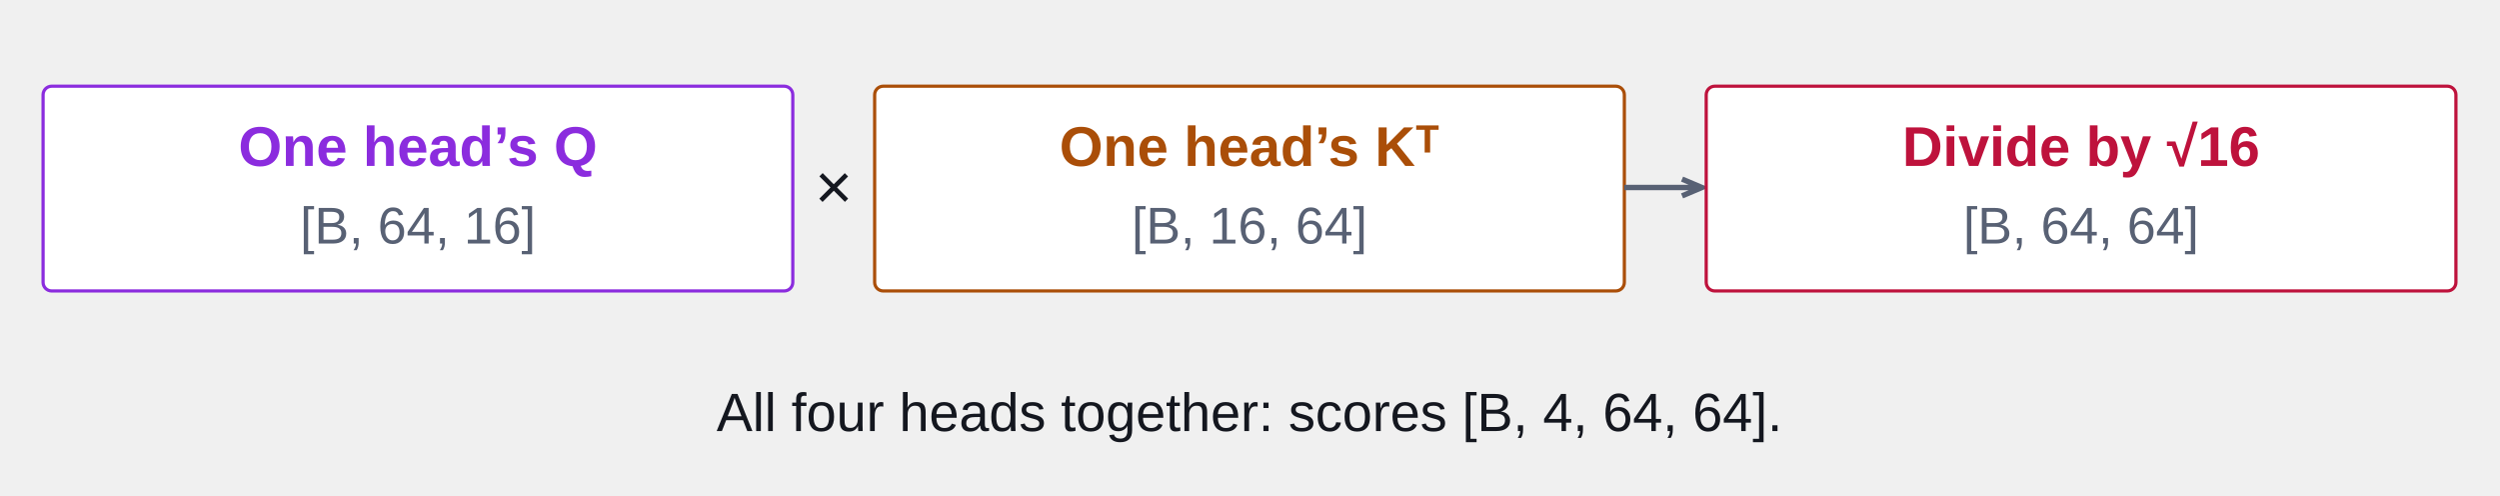
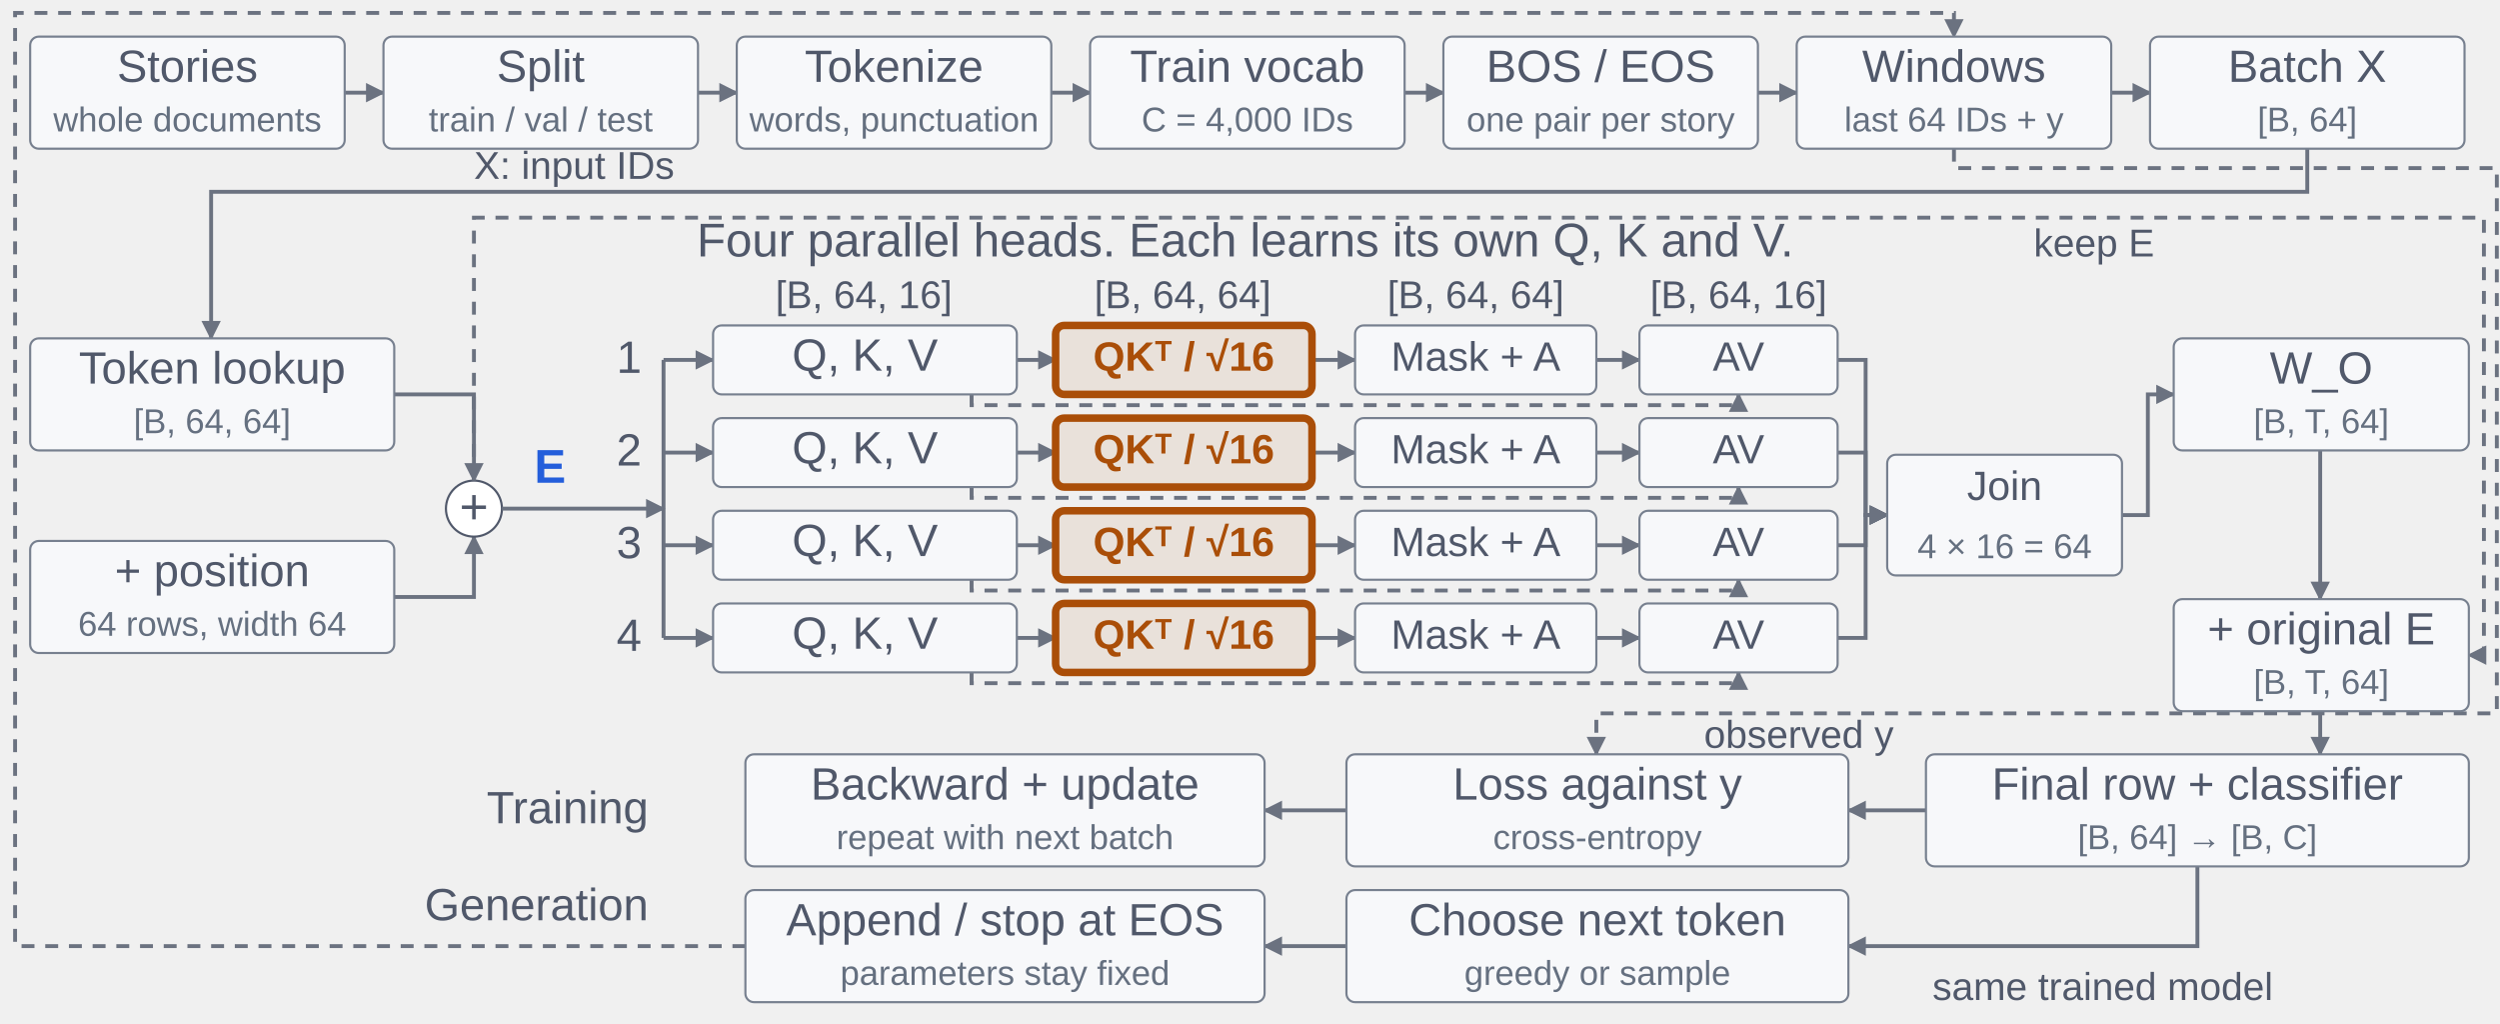
- <svg xmlns="http://www.w3.org/2000/svg" viewBox="0 0 1160 230" role="img" aria-label="One head’s Q → One head’s Kᵀ → Divide by √16" style="font-family:Avenir Next,Segoe UI,Arial,sans-serif">
-   <g>
-     <rect x="20.0" y="40" width="348.0" height="95" rx="4" fill="white" stroke="#8b2cde" stroke-width="1.5" />
-     <text x="194.0" y="77" font-size="26" fill="#8b2cde" text-anchor="middle" font-weight="650">One head’s Q</text>
-     <text x="194.0" y="113" font-size="24" fill="#586174" text-anchor="middle" font-weight="500">[B, 64, 16]</text>
-   </g>
-   <text x="387.0" y="97" font-size="30" fill="#14171f" text-anchor="middle" font-weight="500">×</text>
-   <g>
-     <rect x="406.0" y="40" width="348.0" height="95" rx="4" fill="white" stroke="#aa4e08" stroke-width="1.5" />
-     <text x="580.0" y="77" font-size="26" fill="#aa4e08" text-anchor="middle" font-weight="650">One head’s Kᵀ</text>
-     <text x="580.0" y="113" font-size="24" fill="#586174" text-anchor="middle" font-weight="500">[B, 16, 64]</text>
-   </g>
-   <path d="M754.0 87 L790.0 87 M780.789 90.894 L790.0 87 L780.789 83.106" fill="none" stroke="#586174" stroke-width="2.5" />
-   <g>
-     <rect x="792.0" y="40" width="348.0" height="95" rx="4" fill="white" stroke="#be123c" stroke-width="1.5" />
-     <text x="966.0" y="77" font-size="26" fill="#be123c" text-anchor="middle" font-weight="650">Divide by √16</text>
-     <text x="966.0" y="113" font-size="24" fill="#586174" text-anchor="middle" font-weight="500">[B, 64, 64]</text>
-   </g>
-   <text x="580" y="200" font-size="25" fill="#14171f" text-anchor="middle" font-weight="500">All four heads together: scores [B, 4, 64, 64].</text>
+ <svg xmlns="http://www.w3.org/2000/svg" viewBox="0 0 1160 475" role="img" aria-label="Complete TinyStories pipeline; highlighted: scores0, scores1, scores2, scores3" data-pipeline="tinystories" data-focus="scores0 scores1 scores2 scores3" style="font-family:Avenir Next,Segoe UI,Arial,sans-serif">
+   <defs>
+     <marker id="ts-s04-cap-scores-arrow" viewBox="0 0 10 10" refX="9" refY="5" markerWidth="5" markerHeight="5" orient="auto-start-reverse">
+       <path d="M0 0L10 5L0 10Z" fill="#6b7280" />
+     </marker>
+   </defs>
+   <path data-edge="stories:split" d="M160 43H178" fill="none" stroke="#6b7280" stroke-width="1.8" marker-end="url(#ts-s04-cap-scores-arrow)" />
+   <path data-edge="split:tokens" d="M324 43H342" fill="none" stroke="#6b7280" stroke-width="1.8" marker-end="url(#ts-s04-cap-scores-arrow)" />
+   <path data-edge="tokens:vocab" d="M488 43H506" fill="none" stroke="#6b7280" stroke-width="1.8" marker-end="url(#ts-s04-cap-scores-arrow)" />
+   <path data-edge="vocab:boundaries" d="M652 43H670" fill="none" stroke="#6b7280" stroke-width="1.8" marker-end="url(#ts-s04-cap-scores-arrow)" />
+   <path data-edge="boundaries:windows" d="M816 43H834" fill="none" stroke="#6b7280" stroke-width="1.8" marker-end="url(#ts-s04-cap-scores-arrow)" />
+   <path data-edge="windows:batch" d="M980 43H998" fill="none" stroke="#6b7280" stroke-width="1.8" marker-end="url(#ts-s04-cap-scores-arrow)" />
+   <path data-edge="batch:lookup" d="M1071 69V89H98V157" fill="none" stroke="#6b7280" stroke-width="1.8" marker-end="url(#ts-s04-cap-scores-arrow)" />
+   <text x="220" y="83" font-size="18" text-anchor="start" fill="#50586a" font-weight="500">X: input IDs</text>
+   <path data-edge="windows:loss" d="M907 69V78H1159V331H741V350" fill="none" stroke="#6b7280" stroke-width="1.8" stroke-dasharray="6 5" marker-end="url(#ts-s04-cap-scores-arrow)" />
+   <text x="835" y="347" font-size="18" text-anchor="middle" fill="#50586a" font-weight="500">observed y</text>
+   <path data-edge="lookup:E" d="M183 183H220V223" fill="none" stroke="#6b7280" stroke-width="1.8" marker-end="url(#ts-s04-cap-scores-arrow)" />
+   <path data-edge="position:E" d="M183 277H220V249" fill="none" stroke="#6b7280" stroke-width="1.8" marker-end="url(#ts-s04-cap-scores-arrow)" />
+   <circle cx="220" cy="236" r="13" fill="white" stroke="#50586a" />
+   <text x="220" y="243" font-size="23" text-anchor="middle" fill="#50586a" font-weight="500">+</text>
+   <text x="248" y="224" font-size="22" text-anchor="start" fill="#245edb" font-weight="650">E</text>
+   <path data-edge="E:qkv" d="M233 236H308" fill="none" stroke="#6b7280" stroke-width="1.8" marker-end="url(#ts-s04-cap-scores-arrow)" />
+   <path d="M308 167V296" fill="none" stroke="#6b7280" stroke-width="1.8" />
+   <text x="578" y="119" font-size="22" text-anchor="middle" fill="#50586a" font-weight="500">Four parallel heads. Each learns its own Q, K and V.</text>
+   <text x="401" y="143" font-size="18" text-anchor="middle" fill="#50586a" font-weight="500">[B, 64, 16]</text>
+   <text x="549" y="143" font-size="18" text-anchor="middle" fill="#50586a" font-weight="500">[B, 64, 64]</text>
+   <text x="685" y="143" font-size="18" text-anchor="middle" fill="#50586a" font-weight="500">[B, 64, 64]</text>
+   <text x="807" y="143" font-size="18" text-anchor="middle" fill="#50586a" font-weight="500">[B, 64, 16]</text>
+   <text x="292" y="173" font-size="21" text-anchor="middle" fill="#50586a" font-weight="500">1</text>
+   <path data-edge="E:qkv0" d="M308 167H331" fill="none" stroke="#6b7280" stroke-width="1.8" marker-end="url(#ts-s04-cap-scores-arrow)" />
+   <path data-edge="qkv0:scores0" d="M472 167H490" fill="none" stroke="#6b7280" stroke-width="1.8" marker-end="url(#ts-s04-cap-scores-arrow)" />
+   <path data-edge="scores0:weights0" d="M609 167H629" fill="none" stroke="#6b7280" stroke-width="1.8" marker-end="url(#ts-s04-cap-scores-arrow)" />
+   <path data-edge="weights0:mix0" d="M741 167H761" fill="none" stroke="#6b7280" stroke-width="1.8" marker-end="url(#ts-s04-cap-scores-arrow)" />
+   <path data-edge="qkv0:mix0" d="M451 183V188H807V183" fill="none" stroke="#6b7280" stroke-width="1.8" stroke-dasharray="6 5" marker-end="url(#ts-s04-cap-scores-arrow)" />
+   <path data-edge="mix0:join" d="M853 167H866V239H876" fill="none" stroke="#6b7280" stroke-width="1.8" marker-end="url(#ts-s04-cap-scores-arrow)" />
+   <text x="292" y="216" font-size="21" text-anchor="middle" fill="#50586a" font-weight="500">2</text>
+   <path data-edge="E:qkv1" d="M308 210H331" fill="none" stroke="#6b7280" stroke-width="1.8" marker-end="url(#ts-s04-cap-scores-arrow)" />
+   <path data-edge="qkv1:scores1" d="M472 210H490" fill="none" stroke="#6b7280" stroke-width="1.8" marker-end="url(#ts-s04-cap-scores-arrow)" />
+   <path data-edge="scores1:weights1" d="M609 210H629" fill="none" stroke="#6b7280" stroke-width="1.8" marker-end="url(#ts-s04-cap-scores-arrow)" />
+   <path data-edge="weights1:mix1" d="M741 210H761" fill="none" stroke="#6b7280" stroke-width="1.8" marker-end="url(#ts-s04-cap-scores-arrow)" />
+   <path data-edge="qkv1:mix1" d="M451 226V231H807V226" fill="none" stroke="#6b7280" stroke-width="1.8" stroke-dasharray="6 5" marker-end="url(#ts-s04-cap-scores-arrow)" />
+   <path data-edge="mix1:join" d="M853 210H866V239H876" fill="none" stroke="#6b7280" stroke-width="1.8" marker-end="url(#ts-s04-cap-scores-arrow)" />
+   <text x="292" y="259" font-size="21" text-anchor="middle" fill="#50586a" font-weight="500">3</text>
+   <path data-edge="E:qkv2" d="M308 253H331" fill="none" stroke="#6b7280" stroke-width="1.8" marker-end="url(#ts-s04-cap-scores-arrow)" />
+   <path data-edge="qkv2:scores2" d="M472 253H490" fill="none" stroke="#6b7280" stroke-width="1.8" marker-end="url(#ts-s04-cap-scores-arrow)" />
+   <path data-edge="scores2:weights2" d="M609 253H629" fill="none" stroke="#6b7280" stroke-width="1.8" marker-end="url(#ts-s04-cap-scores-arrow)" />
+   <path data-edge="weights2:mix2" d="M741 253H761" fill="none" stroke="#6b7280" stroke-width="1.8" marker-end="url(#ts-s04-cap-scores-arrow)" />
+   <path data-edge="qkv2:mix2" d="M451 269V274H807V269" fill="none" stroke="#6b7280" stroke-width="1.8" stroke-dasharray="6 5" marker-end="url(#ts-s04-cap-scores-arrow)" />
+   <path data-edge="mix2:join" d="M853 253H866V239H876" fill="none" stroke="#6b7280" stroke-width="1.8" marker-end="url(#ts-s04-cap-scores-arrow)" />
+   <text x="292" y="302" font-size="21" text-anchor="middle" fill="#50586a" font-weight="500">4</text>
+   <path data-edge="E:qkv3" d="M308 296H331" fill="none" stroke="#6b7280" stroke-width="1.8" marker-end="url(#ts-s04-cap-scores-arrow)" />
+   <path data-edge="qkv3:scores3" d="M472 296H490" fill="none" stroke="#6b7280" stroke-width="1.8" marker-end="url(#ts-s04-cap-scores-arrow)" />
+   <path data-edge="scores3:weights3" d="M609 296H629" fill="none" stroke="#6b7280" stroke-width="1.8" marker-end="url(#ts-s04-cap-scores-arrow)" />
+   <path data-edge="weights3:mix3" d="M741 296H761" fill="none" stroke="#6b7280" stroke-width="1.8" marker-end="url(#ts-s04-cap-scores-arrow)" />
+   <path data-edge="qkv3:mix3" d="M451 312V317H807V312" fill="none" stroke="#6b7280" stroke-width="1.8" stroke-dasharray="6 5" marker-end="url(#ts-s04-cap-scores-arrow)" />
+   <path data-edge="mix3:join" d="M853 296H866V239H876" fill="none" stroke="#6b7280" stroke-width="1.8" marker-end="url(#ts-s04-cap-scores-arrow)" />
+   <path data-edge="join:project" d="M985 239H997V183H1009" fill="none" stroke="#6b7280" stroke-width="1.8" marker-end="url(#ts-s04-cap-scores-arrow)" />
+   <path data-edge="project:residual" d="M1077 209V278" fill="none" stroke="#6b7280" stroke-width="1.8" marker-end="url(#ts-s04-cap-scores-arrow)" />
+   <path data-edge="E:residual" d="M220 223V101H1153V304H1146" fill="none" stroke="#6b7280" stroke-width="1.8" stroke-dasharray="6 5" marker-end="url(#ts-s04-cap-scores-arrow)" />
+   <text x="972" y="119" font-size="18" text-anchor="middle" fill="#50586a" font-weight="500">keep E</text>
+   <path data-edge="residual:predict" d="M1077 330V350" fill="none" stroke="#6b7280" stroke-width="1.8" marker-end="url(#ts-s04-cap-scores-arrow)" />
+   <path data-edge="predict:loss" d="M894 376H858" fill="none" stroke="#6b7280" stroke-width="1.8" marker-end="url(#ts-s04-cap-scores-arrow)" />
+   <path data-edge="loss:train" d="M625 376H587" fill="none" stroke="#6b7280" stroke-width="1.8" marker-end="url(#ts-s04-cap-scores-arrow)" />
+   <text x="301" y="382" font-size="21" text-anchor="end" fill="#50586a" font-weight="500">Training</text>
+   <path data-edge="predict:decode" d="M1020 402V439H858" fill="none" stroke="#6b7280" stroke-width="1.8" marker-end="url(#ts-s04-cap-scores-arrow)" />
+   <path data-edge="decode:append" d="M625 439H587" fill="none" stroke="#6b7280" stroke-width="1.8" marker-end="url(#ts-s04-cap-scores-arrow)" />
+   <text x="301" y="427" font-size="21" text-anchor="end" fill="#50586a" font-weight="500">Generation</text>
+   <text x="897" y="464" font-size="18" text-anchor="start" fill="#50586a" font-weight="500">same trained model</text>
+   <path data-edge="append:windows" d="M346 439H7V6H907V17" fill="none" stroke="#6b7280" stroke-width="1.8" stroke-dasharray="6 5" marker-end="url(#ts-s04-cap-scores-arrow)" />
+   <g data-stage="stories" data-active="false">
+     <rect x="14" y="17" width="146" height="52" rx="4" fill="#f7f8fa" stroke="#77808f" stroke-width="1" />
+     <text x="87.0" y="38" font-size="21" text-anchor="middle" fill="#50586a" font-weight="500">Stories</text>
+     <text x="87.0" y="61" font-size="16" text-anchor="middle" fill="#657080" font-weight="500">whole documents</text>
+   </g>
+   <g data-stage="split" data-active="false">
+     <rect x="178" y="17" width="146" height="52" rx="4" fill="#f7f8fa" stroke="#77808f" stroke-width="1" />
+     <text x="251.0" y="38" font-size="21" text-anchor="middle" fill="#50586a" font-weight="500">Split</text>
+     <text x="251.0" y="61" font-size="16" text-anchor="middle" fill="#657080" font-weight="500">train / val / test</text>
+   </g>
+   <g data-stage="tokens" data-active="false">
+     <rect x="342" y="17" width="146" height="52" rx="4" fill="#f7f8fa" stroke="#77808f" stroke-width="1" />
+     <text x="415.0" y="38" font-size="21" text-anchor="middle" fill="#50586a" font-weight="500">Tokenize</text>
+     <text x="415.0" y="61" font-size="16" text-anchor="middle" fill="#657080" font-weight="500">words, punctuation</text>
+   </g>
+   <g data-stage="vocab" data-active="false">
+     <rect x="506" y="17" width="146" height="52" rx="4" fill="#f7f8fa" stroke="#77808f" stroke-width="1" />
+     <text x="579.0" y="38" font-size="21" text-anchor="middle" fill="#50586a" font-weight="500">Train vocab</text>
+     <text x="579.0" y="61" font-size="16" text-anchor="middle" fill="#657080" font-weight="500">C = 4,000 IDs</text>
+   </g>
+   <g data-stage="boundaries" data-active="false">
+     <rect x="670" y="17" width="146" height="52" rx="4" fill="#f7f8fa" stroke="#77808f" stroke-width="1" />
+     <text x="743.0" y="38" font-size="21" text-anchor="middle" fill="#50586a" font-weight="500">BOS / EOS</text>
+     <text x="743.0" y="61" font-size="16" text-anchor="middle" fill="#657080" font-weight="500">one pair per story</text>
+   </g>
+   <g data-stage="windows" data-active="false">
+     <rect x="834" y="17" width="146" height="52" rx="4" fill="#f7f8fa" stroke="#77808f" stroke-width="1" />
+     <text x="907.0" y="38" font-size="21" text-anchor="middle" fill="#50586a" font-weight="500">Windows</text>
+     <text x="907.0" y="61" font-size="16" text-anchor="middle" fill="#657080" font-weight="500">last 64 IDs + y</text>
+   </g>
+   <g data-stage="batch" data-active="false">
+     <rect x="998" y="17" width="146" height="52" rx="4" fill="#f7f8fa" stroke="#77808f" stroke-width="1" />
+     <text x="1071.0" y="38" font-size="21" text-anchor="middle" fill="#50586a" font-weight="500">Batch X</text>
+     <text x="1071.0" y="61" font-size="16" text-anchor="middle" fill="#657080" font-weight="500">[B, 64]</text>
+   </g>
+   <g data-stage="lookup" data-active="false">
+     <rect x="14" y="157" width="169" height="52" rx="4" fill="#f7f8fa" stroke="#77808f" stroke-width="1" />
+     <text x="98.5" y="178" font-size="21" text-anchor="middle" fill="#50586a" font-weight="500">Token lookup</text>
+     <text x="98.5" y="201" font-size="16" text-anchor="middle" fill="#657080" font-weight="500">[B, 64, 64]</text>
+   </g>
+   <g data-stage="position" data-active="false">
+     <rect x="14" y="251" width="169" height="52" rx="4" fill="#f7f8fa" stroke="#77808f" stroke-width="1" />
+     <text x="98.5" y="272" font-size="21" text-anchor="middle" fill="#50586a" font-weight="500">+ position</text>
+     <text x="98.5" y="295" font-size="16" text-anchor="middle" fill="#657080" font-weight="500">64 rows, width 64</text>
+   </g>
+   <g data-stage="qkv0" data-active="false">
+     <rect x="331" y="151" width="141" height="32" rx="4" fill="#f7f8fa" stroke="#77808f" stroke-width="1" />
+     <text x="401.5" y="172" font-size="21" text-anchor="middle" fill="#50586a" font-weight="500">Q, K, V</text>
+   </g>
+   <g data-stage="scores0" data-active="true">
+     <rect x="490" y="151" width="119" height="32" rx="4" fill="#aa4e0817" stroke="#aa4e08" stroke-width="3.5" />
+     <text x="549.5" y="172" font-size="19" text-anchor="middle" fill="#aa4e08" font-weight="700">QKᵀ / √16</text>
+   </g>
+   <g data-stage="weights0" data-active="false">
+     <rect x="629" y="151" width="112" height="32" rx="4" fill="#f7f8fa" stroke="#77808f" stroke-width="1" />
+     <text x="685.0" y="172" font-size="19" text-anchor="middle" fill="#50586a" font-weight="500">Mask + A</text>
+   </g>
+   <g data-stage="mix0" data-active="false">
+     <rect x="761" y="151" width="92" height="32" rx="4" fill="#f7f8fa" stroke="#77808f" stroke-width="1" />
+     <text x="807.0" y="172" font-size="19" text-anchor="middle" fill="#50586a" font-weight="500">AV</text>
+   </g>
+   <g data-stage="qkv1" data-active="false">
+     <rect x="331" y="194" width="141" height="32" rx="4" fill="#f7f8fa" stroke="#77808f" stroke-width="1" />
+     <text x="401.5" y="215" font-size="21" text-anchor="middle" fill="#50586a" font-weight="500">Q, K, V</text>
+   </g>
+   <g data-stage="scores1" data-active="true">
+     <rect x="490" y="194" width="119" height="32" rx="4" fill="#aa4e0817" stroke="#aa4e08" stroke-width="3.5" />
+     <text x="549.5" y="215" font-size="19" text-anchor="middle" fill="#aa4e08" font-weight="700">QKᵀ / √16</text>
+   </g>
+   <g data-stage="weights1" data-active="false">
+     <rect x="629" y="194" width="112" height="32" rx="4" fill="#f7f8fa" stroke="#77808f" stroke-width="1" />
+     <text x="685.0" y="215" font-size="19" text-anchor="middle" fill="#50586a" font-weight="500">Mask + A</text>
+   </g>
+   <g data-stage="mix1" data-active="false">
+     <rect x="761" y="194" width="92" height="32" rx="4" fill="#f7f8fa" stroke="#77808f" stroke-width="1" />
+     <text x="807.0" y="215" font-size="19" text-anchor="middle" fill="#50586a" font-weight="500">AV</text>
+   </g>
+   <g data-stage="qkv2" data-active="false">
+     <rect x="331" y="237" width="141" height="32" rx="4" fill="#f7f8fa" stroke="#77808f" stroke-width="1" />
+     <text x="401.5" y="258" font-size="21" text-anchor="middle" fill="#50586a" font-weight="500">Q, K, V</text>
+   </g>
+   <g data-stage="scores2" data-active="true">
+     <rect x="490" y="237" width="119" height="32" rx="4" fill="#aa4e0817" stroke="#aa4e08" stroke-width="3.5" />
+     <text x="549.5" y="258" font-size="19" text-anchor="middle" fill="#aa4e08" font-weight="700">QKᵀ / √16</text>
+   </g>
+   <g data-stage="weights2" data-active="false">
+     <rect x="629" y="237" width="112" height="32" rx="4" fill="#f7f8fa" stroke="#77808f" stroke-width="1" />
+     <text x="685.0" y="258" font-size="19" text-anchor="middle" fill="#50586a" font-weight="500">Mask + A</text>
+   </g>
+   <g data-stage="mix2" data-active="false">
+     <rect x="761" y="237" width="92" height="32" rx="4" fill="#f7f8fa" stroke="#77808f" stroke-width="1" />
+     <text x="807.0" y="258" font-size="19" text-anchor="middle" fill="#50586a" font-weight="500">AV</text>
+   </g>
+   <g data-stage="qkv3" data-active="false">
+     <rect x="331" y="280" width="141" height="32" rx="4" fill="#f7f8fa" stroke="#77808f" stroke-width="1" />
+     <text x="401.5" y="301" font-size="21" text-anchor="middle" fill="#50586a" font-weight="500">Q, K, V</text>
+   </g>
+   <g data-stage="scores3" data-active="true">
+     <rect x="490" y="280" width="119" height="32" rx="4" fill="#aa4e0817" stroke="#aa4e08" stroke-width="3.5" />
+     <text x="549.5" y="301" font-size="19" text-anchor="middle" fill="#aa4e08" font-weight="700">QKᵀ / √16</text>
+   </g>
+   <g data-stage="weights3" data-active="false">
+     <rect x="629" y="280" width="112" height="32" rx="4" fill="#f7f8fa" stroke="#77808f" stroke-width="1" />
+     <text x="685.0" y="301" font-size="19" text-anchor="middle" fill="#50586a" font-weight="500">Mask + A</text>
+   </g>
+   <g data-stage="mix3" data-active="false">
+     <rect x="761" y="280" width="92" height="32" rx="4" fill="#f7f8fa" stroke="#77808f" stroke-width="1" />
+     <text x="807.0" y="301" font-size="19" text-anchor="middle" fill="#50586a" font-weight="500">AV</text>
+   </g>
+   <g data-stage="join" data-active="false">
+     <rect x="876" y="211" width="109" height="56" rx="4" fill="#f7f8fa" stroke="#77808f" stroke-width="1" />
+     <text x="930.5" y="232" font-size="19" text-anchor="middle" fill="#50586a" font-weight="500">Join</text>
+     <text x="930.5" y="259" font-size="16" text-anchor="middle" fill="#657080" font-weight="500">4 × 16 = 64</text>
+   </g>
+   <g data-stage="project" data-active="false">
+     <rect x="1009" y="157" width="137" height="52" rx="4" fill="#f7f8fa" stroke="#77808f" stroke-width="1" />
+     <text x="1077.5" y="178" font-size="21" text-anchor="middle" fill="#50586a" font-weight="500">W_O</text>
+     <text x="1077.5" y="201" font-size="16" text-anchor="middle" fill="#657080" font-weight="500">[B, T, 64]</text>
+   </g>
+   <g data-stage="residual" data-active="false">
+     <rect x="1009" y="278" width="137" height="52" rx="4" fill="#f7f8fa" stroke="#77808f" stroke-width="1" />
+     <text x="1077.5" y="299" font-size="21" text-anchor="middle" fill="#50586a" font-weight="500">+ original E</text>
+     <text x="1077.5" y="322" font-size="16" text-anchor="middle" fill="#657080" font-weight="500">[B, T, 64]</text>
+   </g>
+   <g data-stage="predict" data-active="false">
+     <rect x="894" y="350" width="252" height="52" rx="4" fill="#f7f8fa" stroke="#77808f" stroke-width="1" />
+     <text x="1020.0" y="371" font-size="21" text-anchor="middle" fill="#50586a" font-weight="500">Final row + classifier</text>
+     <text x="1020.0" y="394" font-size="16" text-anchor="middle" fill="#657080" font-weight="500">[B, 64] → [B, C]</text>
+   </g>
+   <g data-stage="loss" data-active="false">
+     <rect x="625" y="350" width="233" height="52" rx="4" fill="#f7f8fa" stroke="#77808f" stroke-width="1" />
+     <text x="741.5" y="371" font-size="21" text-anchor="middle" fill="#50586a" font-weight="500">Loss against y</text>
+     <text x="741.5" y="394" font-size="16" text-anchor="middle" fill="#657080" font-weight="500">cross-entropy</text>
+   </g>
+   <g data-stage="train" data-active="false">
+     <rect x="346" y="350" width="241" height="52" rx="4" fill="#f7f8fa" stroke="#77808f" stroke-width="1" />
+     <text x="466.5" y="371" font-size="21" text-anchor="middle" fill="#50586a" font-weight="500">Backward + update</text>
+     <text x="466.5" y="394" font-size="16" text-anchor="middle" fill="#657080" font-weight="500">repeat with next batch</text>
+   </g>
+   <g data-stage="decode" data-active="false">
+     <rect x="625" y="413" width="233" height="52" rx="4" fill="#f7f8fa" stroke="#77808f" stroke-width="1" />
+     <text x="741.5" y="434" font-size="21" text-anchor="middle" fill="#50586a" font-weight="500">Choose next token</text>
+     <text x="741.5" y="457" font-size="16" text-anchor="middle" fill="#657080" font-weight="500">greedy or sample</text>
+   </g>
+   <g data-stage="append" data-active="false">
+     <rect x="346" y="413" width="241" height="52" rx="4" fill="#f7f8fa" stroke="#77808f" stroke-width="1" />
+     <text x="466.5" y="434" font-size="21" text-anchor="middle" fill="#50586a" font-weight="500">Append / stop at EOS</text>
+     <text x="466.5" y="457" font-size="16" text-anchor="middle" fill="#657080" font-weight="500">parameters stay fixed</text>
+   </g>
</svg>
